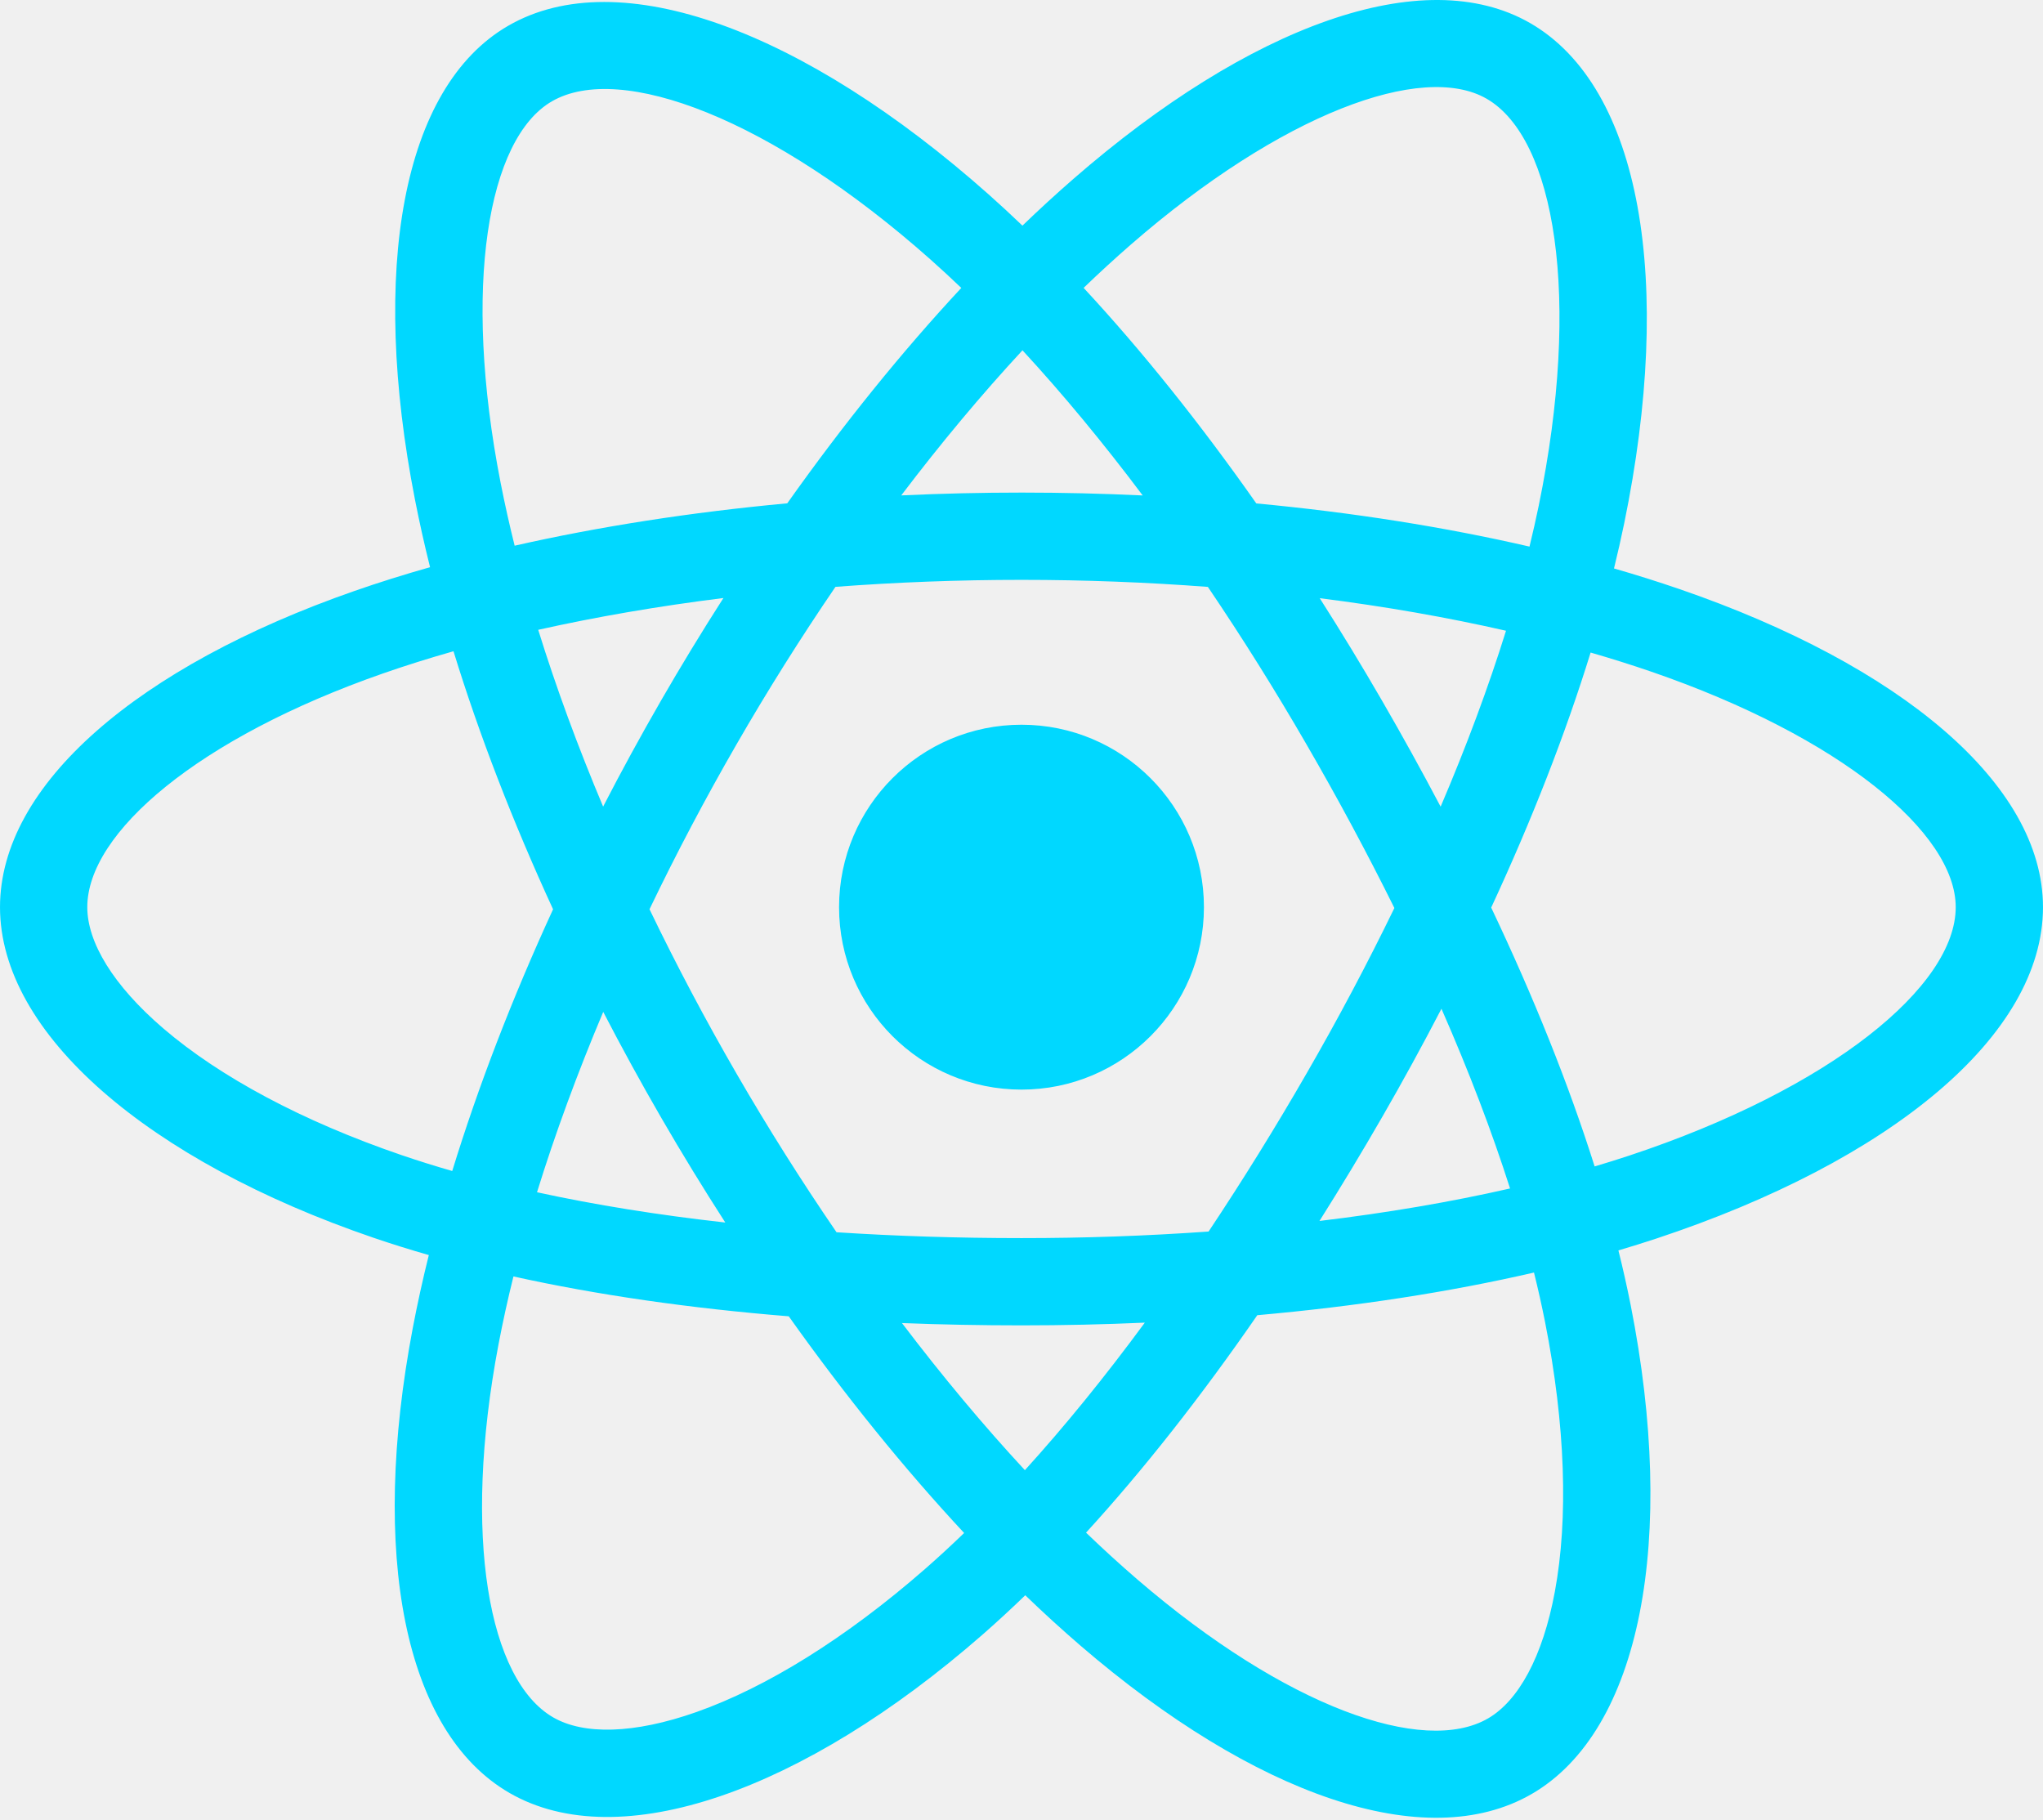
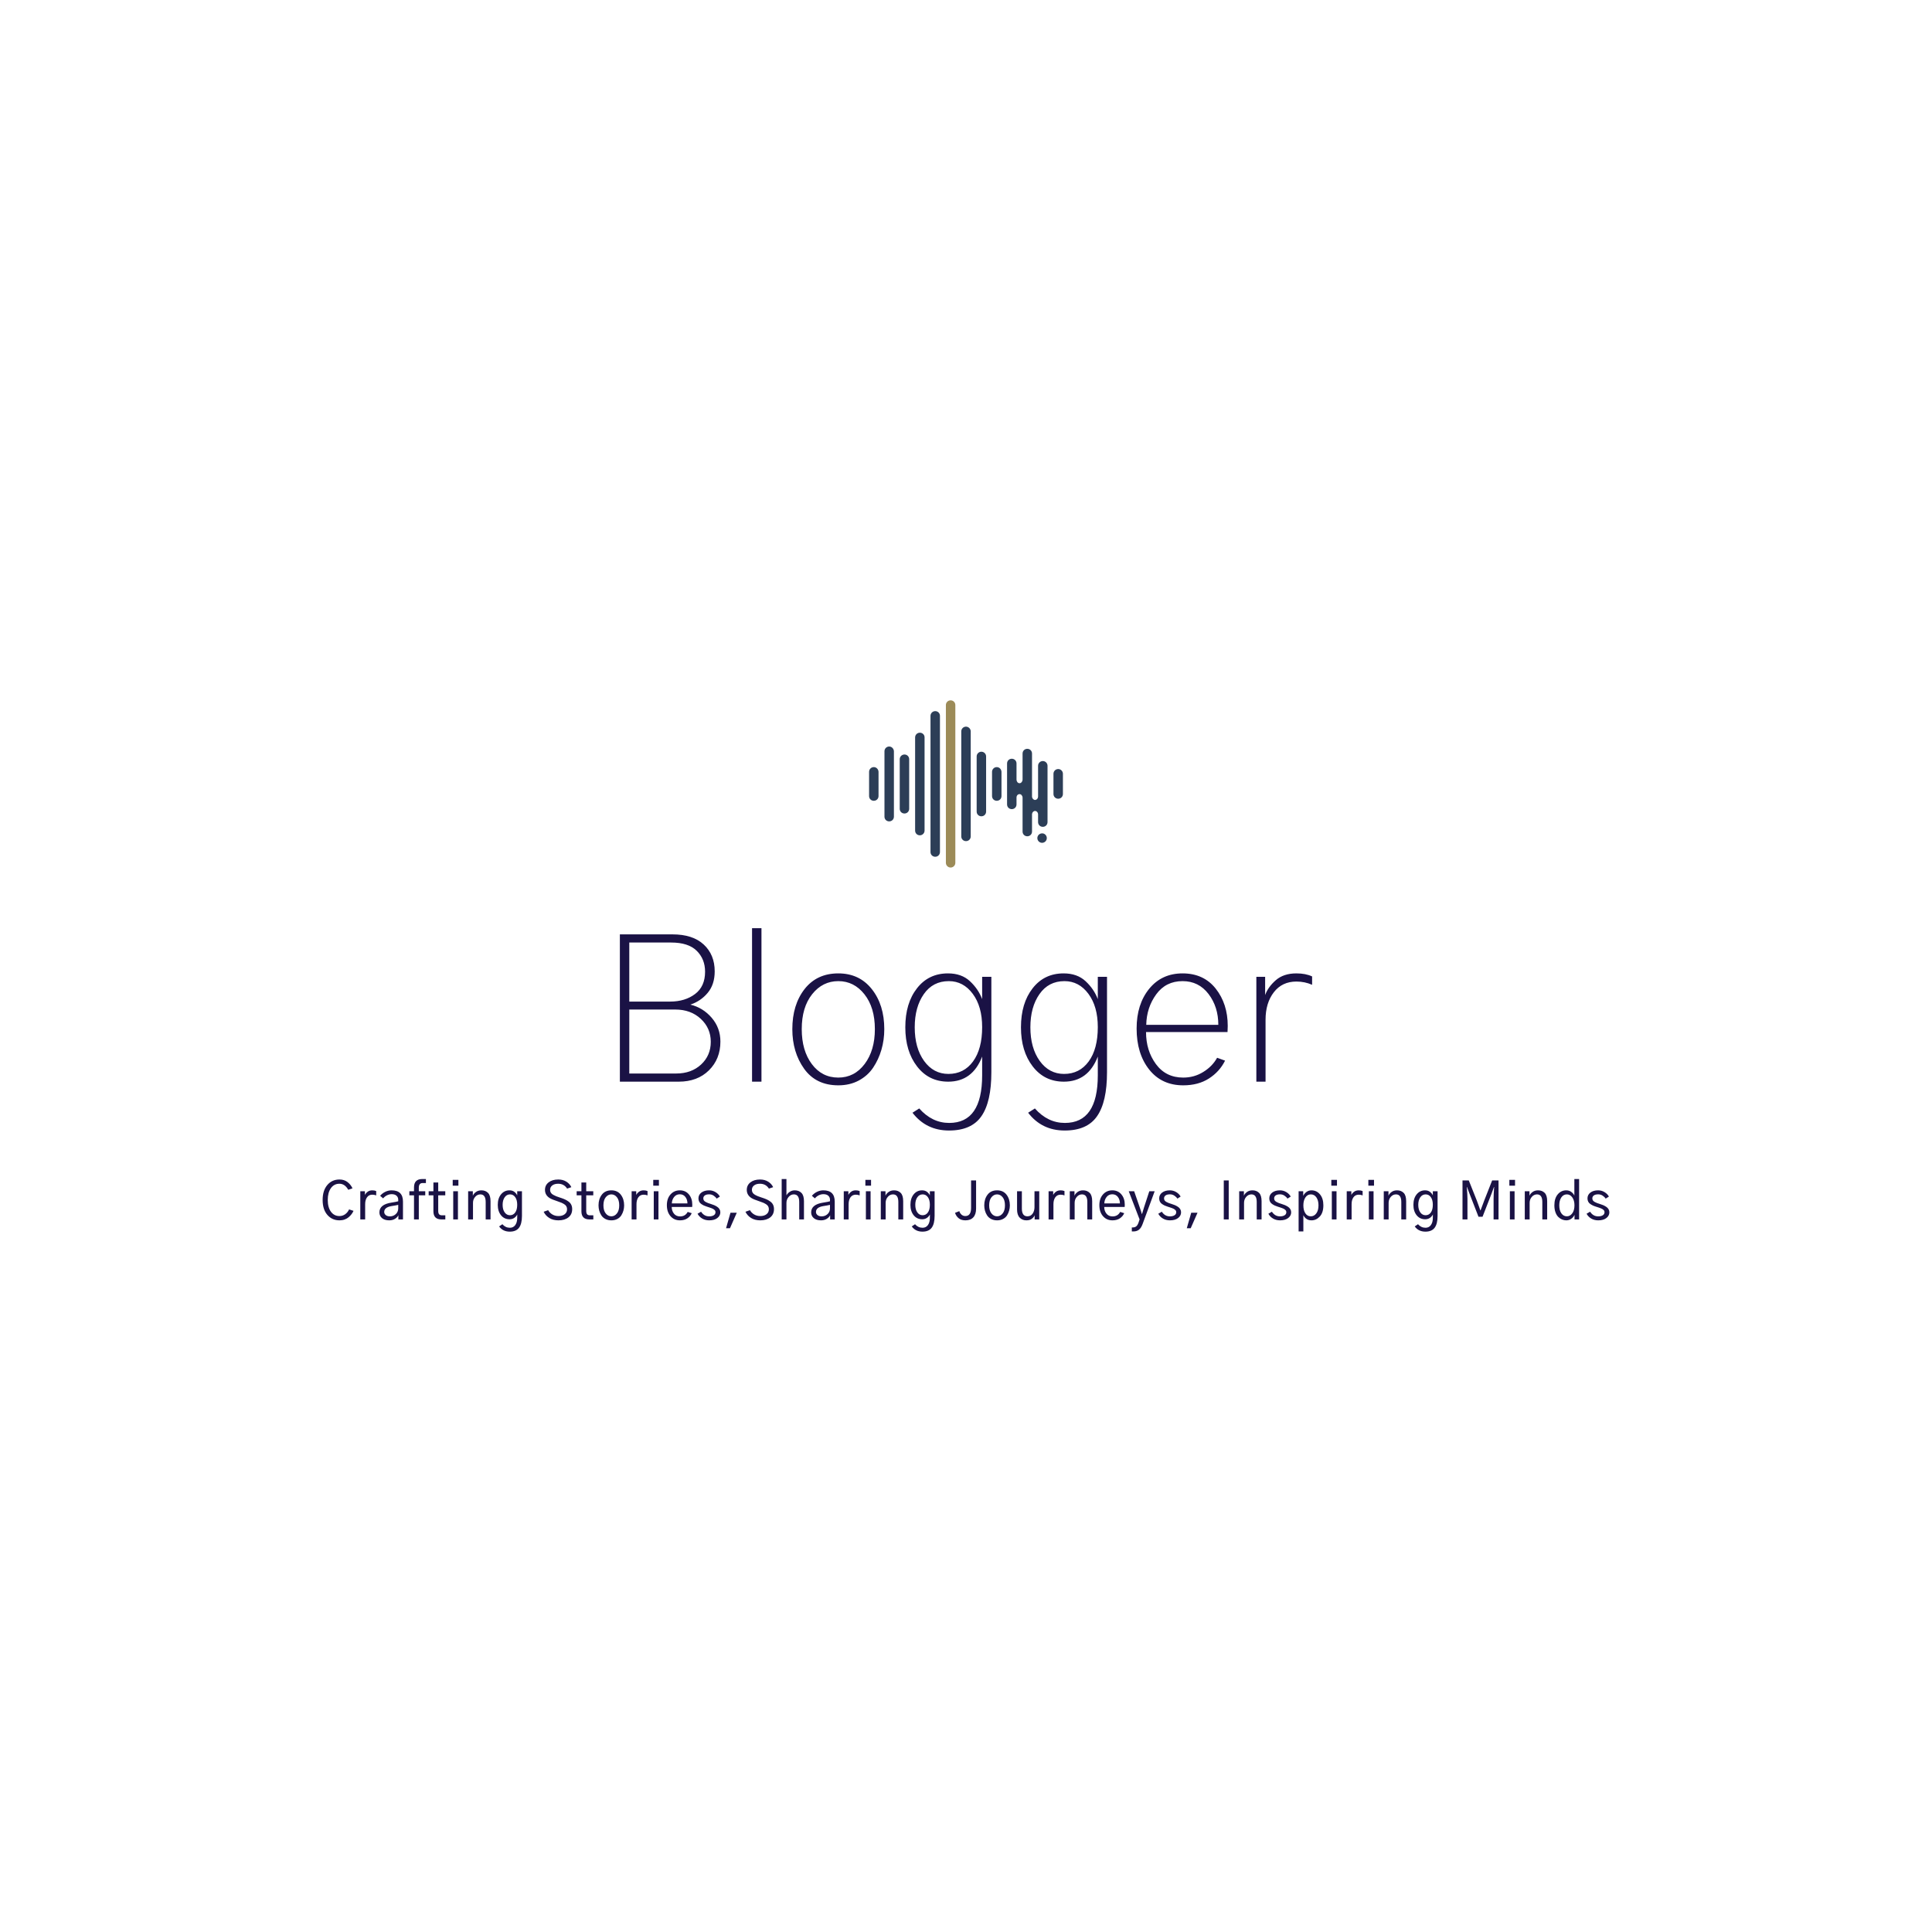
- <svg xmlns="http://www.w3.org/2000/svg" aria-hidden="true" role="img" class="iconify iconify--logos" width="35.93" height="32" preserveAspectRatio="xMidYMid meet" viewBox="0 0 256 228">
-   <path fill="#00D8FF" d="M210.483 73.824a171.49 171.49 0 0 0-8.24-2.597c.465-1.9.893-3.777 1.273-5.621c6.238-30.281 2.16-54.676-11.769-62.708c-13.355-7.7-35.196.329-57.254 19.526a171.23 171.23 0 0 0-6.375 5.848a155.866 155.866 0 0 0-4.241-3.917C100.759 3.829 77.587-4.822 63.673 3.233C50.33 10.957 46.379 33.89 51.995 62.588a170.974 170.974 0 0 0 1.892 8.48c-3.28.932-6.445 1.924-9.474 2.98C17.309 83.498 0 98.307 0 113.668c0 15.865 18.582 31.778 46.812 41.427a145.52 145.52 0 0 0 6.921 2.165a167.467 167.467 0 0 0-2.01 9.138c-5.354 28.2-1.173 50.591 12.134 58.266c13.744 7.926 36.812-.22 59.273-19.855a145.567 145.567 0 0 0 5.342-4.923a168.064 168.064 0 0 0 6.92 6.314c21.758 18.722 43.246 26.282 56.54 18.586c13.731-7.949 18.194-32.003 12.4-61.268a145.016 145.016 0 0 0-1.535-6.842c1.62-.48 3.21-.974 4.76-1.488c29.348-9.723 48.443-25.443 48.443-41.52c0-15.417-17.868-30.326-45.517-39.844Zm-6.365 70.984c-1.4.463-2.836.91-4.3 1.345c-3.24-10.257-7.612-21.163-12.963-32.432c5.106-11 9.31-21.767 12.459-31.957c2.619.758 5.16 1.557 7.61 2.4c23.69 8.156 38.14 20.213 38.14 29.504c0 9.896-15.606 22.743-40.946 31.14Zm-10.514 20.834c2.562 12.94 2.927 24.64 1.23 33.787c-1.524 8.219-4.59 13.698-8.382 15.893c-8.067 4.67-25.32-1.4-43.927-17.412a156.726 156.726 0 0 1-6.437-5.87c7.214-7.889 14.423-17.06 21.459-27.246c12.376-1.098 24.068-2.894 34.671-5.345a134.17 134.17 0 0 1 1.386 6.193ZM87.276 214.515c-7.882 2.783-14.16 2.863-17.955.675c-8.075-4.657-11.432-22.636-6.853-46.752a156.923 156.923 0 0 1 1.869-8.499c10.486 2.32 22.093 3.988 34.498 4.994c7.084 9.967 14.501 19.128 21.976 27.15a134.668 134.668 0 0 1-4.877 4.492c-9.933 8.682-19.886 14.842-28.658 17.94ZM50.35 144.747c-12.483-4.267-22.792-9.812-29.858-15.863c-6.35-5.437-9.555-10.836-9.555-15.216c0-9.322 13.897-21.212 37.076-29.293c2.813-.98 5.757-1.905 8.812-2.773c3.204 10.42 7.406 21.315 12.477 32.332c-5.137 11.18-9.399 22.249-12.634 32.792a134.718 134.718 0 0 1-6.318-1.979Zm12.378-84.26c-4.811-24.587-1.616-43.134 6.425-47.789c8.564-4.958 27.502 2.111 47.463 19.835a144.318 144.318 0 0 1 3.841 3.545c-7.438 7.987-14.787 17.08-21.808 26.988c-12.04 1.116-23.565 2.908-34.161 5.309a160.342 160.342 0 0 1-1.76-7.887Zm110.427 27.268a347.8 347.8 0 0 0-7.785-12.803c8.168 1.033 15.994 2.404 23.343 4.08c-2.206 7.072-4.956 14.465-8.193 22.045a381.151 381.151 0 0 0-7.365-13.322Zm-45.032-43.861c5.044 5.465 10.096 11.566 15.065 18.186a322.04 322.04 0 0 0-30.257-.006c4.974-6.559 10.069-12.652 15.192-18.18ZM82.802 87.83a323.167 323.167 0 0 0-7.227 13.238c-3.184-7.553-5.909-14.98-8.134-22.152c7.304-1.634 15.093-2.97 23.209-3.984a321.524 321.524 0 0 0-7.848 12.897Zm8.081 65.352c-8.385-.936-16.291-2.203-23.593-3.793c2.26-7.3 5.045-14.885 8.298-22.6a321.187 321.187 0 0 0 7.257 13.246c2.594 4.48 5.28 8.868 8.038 13.147Zm37.542 31.03c-5.184-5.592-10.354-11.779-15.403-18.433c4.902.192 9.899.29 14.978.29c5.218 0 10.376-.117 15.453-.343c-4.985 6.774-10.018 12.97-15.028 18.486Zm52.198-57.817c3.422 7.8 6.306 15.345 8.596 22.52c-7.422 1.694-15.436 3.058-23.88 4.071a382.417 382.417 0 0 0 7.859-13.026a347.403 347.403 0 0 0 7.425-13.565Zm-16.898 8.101a358.557 358.557 0 0 1-12.281 19.815a329.4 329.4 0 0 1-23.444.823c-7.967 0-15.716-.248-23.178-.732a310.202 310.202 0 0 1-12.513-19.846h.001a307.41 307.41 0 0 1-10.923-20.627a310.278 310.278 0 0 1 10.89-20.637l-.001.001a307.318 307.318 0 0 1 12.413-19.761c7.613-.576 15.42-.876 23.31-.876H128c7.926 0 15.743.303 23.354.883a329.357 329.357 0 0 1 12.335 19.695a358.489 358.489 0 0 1 11.036 20.54a329.472 329.472 0 0 1-11 20.722Zm22.56-122.124c8.572 4.944 11.906 24.881 6.52 51.026c-.344 1.668-.73 3.367-1.15 5.09c-10.622-2.452-22.155-4.275-34.23-5.408c-7.034-10.017-14.323-19.124-21.64-27.008a160.789 160.789 0 0 1 5.888-5.4c18.9-16.447 36.564-22.941 44.612-18.3ZM128 90.808c12.625 0 22.86 10.235 22.86 22.86s-10.235 22.86-22.86 22.86s-22.86-10.235-22.86-22.86s10.235-22.86 22.86-22.86Z" />
+ <svg xmlns="http://www.w3.org/2000/svg" version="1.1" preserveAspectRatio="none" width="500" height="500" viewBox="0 0 500 500">
+   <rect width="100%" height="100%" fill="#FFFFFF" fill-opacity="1" />
+   <svg viewBox="-22.116 378.787 636.094 262.647" width="333" height="137.497" x="83.5px" y="181.251px" preserveAspectRatio="none">
+     <defs />
+     <style>.aLgOaV3zRcolors-3 {fill:#9C8B58;fill-opacity:1;}.aLgOaV3zRcolors-4 {fill:#2C3E57;fill-opacity:1;}.aLgOaV3zRcolors-5 {fill:#C8B889;fill-opacity:1;}.aLgOaV3zRcolors-6 {fill:#9C8B58;fill-opacity:1;}.aLgOaV3zRcolors-7 {fill:#2C3E57;fill-opacity:1;}.companyName {fill:#1A1245;fill-opacity:1;}.icon1 {fill:#9C8B58;fill-opacity:1;}.icon2 {fill:#2C3E57;fill-opacity:1;}.icon3 {fill:#C8B889;fill-opacity:1;}.icon3-str {stroke:#C8B889;stroke-opacity:1;}.text {fill:#1A1245;fill-opacity:1;}</style>
+     <g opacity="1" transform="rotate(0 -22.1165 615.4335)">
+       <svg width="636.094" height="26" x="-22.116" y="615.433" version="1.1" preserveAspectRatio="none" viewBox="1.914 -30.859 983.253 40.195">
+         <g transform="matrix(1 0 0 1 0 0)" class="text">
+           <path id="id-6izo4zJp50" d="M1.91-14.88L1.91-14.88Q1.91-22.11 5.49-26.31Q9.06-30.51 14.80-30.51L14.80-30.51Q18.40-30.51 20.94-28.54Q23.48-26.56 24.73-23.75L24.73-23.75L21.48-22.66Q18.87-27.27 14.73-27.27L14.73-27.27Q10.63-27.27 8.22-23.89Q5.82-20.51 5.82-14.88L5.82-14.88Q5.82-9.18 8.26-5.88Q10.70-2.58 14.73-2.58L14.73-2.58Q17.30-2.58 19.24-4.04Q21.17-5.51 22.11-7.66L22.11-7.66L25.51-6.56Q24.92-5.23 24.04-4.06Q23.16-2.89 21.88-1.76Q20.59-0.63 18.77 0.04Q16.95 0.70 14.80 0.70L14.80 0.70Q9.14 0.70 5.53-3.44Q1.91-7.58 1.91-14.88Z M34.40 0L30.69 0L30.69-21.52L34.21-21.52L34.21-18.67Q34.83-20.04 36.28-21.13Q37.72-22.23 39.87-22.23L39.87-22.23Q41.51-22.23 42.84-21.68L42.84-21.68L42.84-18.36Q41.43-18.91 39.87-18.91L39.87-18.91Q37.25-18.91 35.83-16.91Q34.40-14.92 34.40-11.64L34.40-11.64L34.40 0Z M48.96-5.70L48.96-5.70Q48.96-4.30 50.13-3.32Q51.31-2.34 53.30-2.34L53.30-2.34Q55.95-2.34 57.81-4.06Q59.67-5.78 59.67-8.48L59.67-8.48L59.67-11.13Q58.10-10.74 54.59-10.20L54.59-10.20Q48.96-9.26 48.96-5.70ZM45.29-5.39L45.29-5.39Q45.29-11.45 54.47-12.85L54.47-12.85Q58.45-13.48 59.67-13.87L59.67-13.87L59.67-15.08Q59.67-16.95 58.36-18.13Q57.05-19.30 54.67-19.30L54.67-19.30Q52.79-19.30 51.05-18.42Q49.31-17.54 48.14-16.09L48.14-16.09L45.84-18.05Q47.44-19.96 49.74-21.09Q52.05-22.23 54.59-22.23L54.59-22.23Q63.30-22.23 63.30-13.63L63.30-13.63L63.30 0L59.78 0L59.78-3.24Q59.12-1.64 57.24-0.47Q55.37 0.70 52.83 0.70L52.83 0.70Q49.28 0.70 47.28-1.00Q45.29-2.70 45.29-5.39Z M71.73-18.44L68.17-18.44L68.17-21.52L71.73-21.52L71.73-24.49Q71.73-27.73 73.35-29.30Q74.97-30.86 77.82-30.86L77.82-30.86L80.83-30.86L80.83-27.81L78.33-27.81Q75.40-27.81 75.40-24.18L75.40-24.18L75.40-21.52L80.32-21.52L80.32-18.44L75.40-18.44L75.40 0L71.73 0L71.73-18.44Z M86.56-18.44L82.93-18.44L82.93-21.52L86.56-21.52L86.56-28.24L90.23-28.24L90.23-21.52L95.62-21.52L95.62-18.44L90.23-18.44L90.23-6.52Q90.23-4.69 90.93-3.91Q91.64-3.13 93.16-3.13L93.16-3.13L95.66-3.13L95.66 0L92.69 0Q86.56 0 86.56-6.21L86.56-6.21L86.56-18.44Z M105.65-25.78L101.31-25.78L101.31-30.23L105.65-30.23L105.65-25.78ZM105.30 0L101.70 0L101.70-21.52L105.30-21.52L105.30 0Z M116.81 0L113.10 0L113.10-21.52L116.69-21.52L116.69-18.16L116.73-18.16Q117.24-19.61 118.98-20.92Q120.72-22.23 123.25-22.23L123.25-22.23Q126.34-22.23 128.27-20.31Q130.21-18.40 130.21-13.91L130.21-13.91L130.21 0L126.50 0L126.50-13.32Q126.50-19.14 122.43-19.14L122.43-19.14Q120.13-19.14 118.47-17.25Q116.81-15.35 116.81-12.70L116.81-12.70L116.81 0Z M139.45-11.17L139.45-11.17Q139.45-7.54 141.02-5.37Q142.58-3.20 145.08-3.20L145.08-3.20Q147.58-3.20 149.08-5.31Q150.59-7.42 150.59-11.21L150.59-11.21Q150.59-14.92 149.06-17.03Q147.54-19.14 145.12-19.14L145.12-19.14Q142.54-19.14 141.00-16.91Q139.45-14.69 139.45-11.17ZM135.74-11.13L135.74-11.13Q135.74-16.13 138.24-19.18Q140.74-22.23 144.65-22.23L144.65-22.23Q146.95-22.23 148.46-21.04Q149.96-19.84 150.59-18.36L150.59-18.36L150.59-21.52L154.22-21.52L154.22-2.70Q154.22 3.40 151.97 6.37Q149.73 9.34 144.92 9.34L144.92 9.34Q139.65 9.34 136.76 5.35L136.76 5.35L139.26 3.67Q141.64 6.37 145.00 6.37L145.00 6.37Q147.58 6.37 149.06 4.38Q150.55 2.38 150.59-0.90L150.59-0.90Q150.59-1.45 150.61-2.42Q150.63-3.40 150.63-3.79L150.63-3.79Q149.85-2.19 148.32-1.15Q146.80-0.12 144.77-0.12L144.77-0.12Q140.70-0.12 138.22-3.18Q135.74-6.25 135.74-11.13Z M170.80-5.86L170.80-5.86L174.24-7.07Q175.41-5 177.46-3.79Q179.51-2.58 182.21-2.58L182.21-2.58Q185.10-2.58 186.89-3.98Q188.69-5.39 188.69-7.77L188.69-7.77Q188.69-9.02 188.16-9.98Q187.64-10.94 186.50-11.64Q185.37-12.34 184.37-12.77Q183.38-13.20 181.70-13.75L181.70-13.75Q177.05-15.27 175.33-16.37L175.33-16.37Q171.82-18.63 171.82-22.58L171.82-22.58Q171.82-26.17 174.61-28.34Q177.40-30.51 181.97-30.51L181.97-30.51Q185.57-30.51 188.18-28.85Q190.80-27.19 191.97-24.65L191.97-24.65L188.73-23.55Q186.35-27.27 181.89-27.27L181.89-27.27Q179.04-27.27 177.38-25.98Q175.72-24.69 175.72-22.58L175.72-22.58Q175.72-21.37 176.31-20.43Q176.89-19.49 178.10-18.81Q179.32-18.13 180.41-17.70Q181.50-17.27 183.30-16.68L183.30-16.68Q183.81-16.52 184.04-16.45L184.04-16.45Q185.92-15.82 187.23-15.21Q188.53-14.61 189.88-13.61Q191.23-12.62 191.91-11.19Q192.60-9.77 192.60-7.89L192.60-7.89Q192.60-3.83 189.73-1.56Q186.85 0.70 182.13 0.70L182.13 0.70Q178.07 0.70 175.16-1.07Q172.25-2.85 170.80-5.86Z M199.66-18.44L196.02-18.44L196.02-21.52L199.66-21.52L199.66-28.24L203.33-28.24L203.33-21.52L208.72-21.52L208.72-18.44L203.33-18.44L203.33-6.52Q203.33-4.69 204.03-3.91Q204.73-3.13 206.26-3.13L206.26-3.13L208.76-3.13L208.76 0L205.79 0Q199.66 0 199.66-6.21L199.66-6.21L199.66-18.44Z M216.48-10.74L216.48-10.74Q216.48-6.80 218.24-4.59Q220.00-2.38 222.54-2.38L222.54-2.38Q225.04-2.38 226.79-4.59Q228.55-6.80 228.55-10.74L228.55-10.74Q228.55-14.77 226.79-16.95Q225.04-19.14 222.54-19.14L222.54-19.14Q220.04-19.14 218.26-16.97Q216.48-14.80 216.48-10.74ZM212.73-10.74L212.73-10.74Q212.73-15.63 215.27-18.93Q217.81-22.23 222.54-22.23L222.54-22.23Q227.18-22.23 229.74-18.93Q232.30-15.63 232.30-10.74L232.30-10.74Q232.30-8.71 231.77-6.80Q231.25-4.88 230.17-3.14Q229.10-1.41 227.11-0.35Q225.11 0.70 222.54 0.70L222.54 0.70Q219.96 0.70 217.99-0.33Q216.01-1.37 214.90-3.09Q213.79-4.80 213.26-6.74Q212.73-8.67 212.73-10.74Z M241.74 0L238.03 0L238.03-21.52L241.55-21.52L241.55-18.67Q242.17-20.04 243.62-21.13Q245.06-22.23 247.21-22.23L247.21-22.23Q248.85-22.23 250.18-21.68L250.18-21.68L250.18-18.36Q248.77-18.91 247.21-18.91L247.21-18.91Q244.60-18.91 243.17-16.91Q241.74-14.92 241.74-11.64L241.74-11.64L241.74 0Z M258.88-25.78L254.55-25.78L254.55-30.23L258.88-30.23L258.88-25.78ZM258.53 0L254.94 0L254.94-21.52L258.53-21.52L258.53 0Z M264.96-10.90L264.96-10.90Q264.96-15.98 267.74-19.10Q270.51-22.23 274.85-22.23L274.85-22.23Q279.18-22.23 281.78-19.14Q284.38-16.05 284.38-11.25L284.38-11.25Q284.38-10.63 284.30-9.53L284.30-9.53L268.67-9.53Q268.67-6.56 270.37-4.43Q272.07-2.30 275.04-2.30L275.04-2.30Q279.03-2.30 280.86-5.74L280.86-5.74L283.95-4.77Q282.93-2.38 280.65-0.84Q278.36 0.70 275.00 0.70L275.00 0.70Q270.51 0.70 267.74-2.48Q264.96-5.66 264.96-10.90ZM268.75-12.23L268.75-12.23L280.67-12.23Q280.67-15.16 279.10-17.19Q277.54-19.22 274.85-19.22L274.85-19.22Q272.11-19.22 270.47-17.13Q268.83-15.04 268.75-12.23Z M288.39-4.34L288.39-4.34L291.09-5.90Q293.39-2.34 297.26-2.34L297.26-2.34Q299.45-2.34 300.77-3.16Q302.10-3.98 302.10-5.47L302.10-5.47Q302.10-6.02 301.93-6.48Q301.75-6.95 301.22-7.36Q300.70-7.77 300.32-8.03Q299.95-8.28 298.96-8.63Q297.96-8.98 297.47-9.14Q296.98-9.30 295.66-9.73L295.66-9.73Q294.25-10.16 293.29-10.61Q292.34-11.05 291.26-11.78Q290.19-12.50 289.64-13.59Q289.09-14.69 289.09-16.09L289.09-16.09Q289.09-18.83 291.34-20.53Q293.59-22.23 297.26-22.23L297.26-22.23Q299.91-22.23 302.18-20.84Q304.45-19.45 305.46-17.46L305.46-17.46L303.00-15.90Q302.10-17.27 300.62-18.22Q299.13-19.18 297.30-19.18L297.30-19.18Q295.11-19.18 293.96-18.34Q292.80-17.50 292.80-16.05L292.80-16.05Q292.80-15.20 293.25-14.51Q293.70-13.83 294.72-13.30Q295.73-12.77 296.46-12.50Q297.18-12.23 298.59-11.80L298.59-11.80Q300.03-11.37 301.11-10.90Q302.18-10.43 303.35-9.69Q304.52-8.95 305.17-7.85Q305.81-6.76 305.81-5.43L305.81-5.43Q305.81-2.85 303.55-1.07Q301.28 0.70 297.30 0.70L297.30 0.70Q294.33 0.70 292.02-0.63Q289.72-1.95 288.39-4.34Z M313.18 6.72L310.18 6.72L313.57-5.12L318.38-5.12L313.18 6.72Z M325.01-5.86L325.01-5.86L328.45-7.07Q329.62-5 331.67-3.79Q333.72-2.58 336.42-2.58L336.42-2.58Q339.31-2.58 341.10-3.98Q342.90-5.39 342.90-7.77L342.90-7.77Q342.90-9.02 342.37-9.98Q341.85-10.94 340.71-11.64Q339.58-12.34 338.58-12.77Q337.59-13.20 335.91-13.75L335.91-13.75Q331.26-15.27 329.54-16.37L329.54-16.37Q326.02-18.63 326.02-22.58L326.02-22.58Q326.02-26.17 328.82-28.34Q331.61-30.51 336.18-30.51L336.18-30.51Q339.77-30.51 342.39-28.85Q345.01-27.19 346.18-24.65L346.18-24.65L342.94-23.55Q340.56-27.27 336.10-27.27L336.10-27.27Q333.25-27.27 331.59-25.98Q329.93-24.69 329.93-22.58L329.93-22.58Q329.93-21.37 330.52-20.43Q331.10-19.49 332.31-18.81Q333.52-18.13 334.62-17.70Q335.71-17.27 337.51-16.68L337.51-16.68Q338.02-16.52 338.25-16.45L338.25-16.45Q340.13-15.82 341.44-15.21Q342.74-14.61 344.09-13.61Q345.44-12.62 346.12-11.19Q346.81-9.77 346.81-7.89L346.81-7.89Q346.81-3.83 343.94-1.56Q341.06 0.70 336.34 0.70L336.34 0.70Q332.27 0.70 329.36-1.07Q326.45-2.85 325.01-5.86Z M356.33 0L352.69 0L352.69-30.86L356.33-30.86L356.33-18.48L356.40-18.48Q357.22-20.04 358.92-21.13Q360.62-22.23 362.65-22.23L362.65-22.23Q365.86-22.23 367.79-20.27Q369.72-18.32 369.72-13.91L369.72-13.91L369.72 0L366.09 0L366.09-13.36Q366.09-19.14 361.99-19.14L361.99-19.14Q359.69-19.14 358.01-17.21Q356.33-15.27 356.33-12.62L356.33-12.62L356.33 0Z M378.89-5.70L378.89-5.70Q378.89-4.30 380.07-3.32Q381.24-2.34 383.23-2.34L383.23-2.34Q385.89-2.34 387.74-4.06Q389.60-5.78 389.60-8.48L389.60-8.48L389.60-11.13Q388.03-10.74 384.52-10.20L384.52-10.20Q378.89-9.26 378.89-5.70ZM375.22-5.39L375.22-5.39Q375.22-11.45 384.40-12.85L384.40-12.85Q388.39-13.48 389.60-13.87L389.60-13.87L389.60-15.08Q389.60-16.95 388.29-18.13Q386.98-19.30 384.60-19.30L384.60-19.30Q382.72-19.30 380.98-18.42Q379.25-17.54 378.07-16.09L378.07-16.09L375.77-18.05Q377.37-19.96 379.67-21.09Q381.98-22.23 384.52-22.23L384.52-22.23Q393.23-22.23 393.23-13.63L393.23-13.63L393.23 0L389.71 0L389.71-3.24Q389.05-1.64 387.17-0.47Q385.30 0.70 382.76 0.70L382.76 0.70Q379.21 0.70 377.21-1.00Q375.22-2.70 375.22-5.39Z M403.84 0L400.13 0L400.13-21.52L403.65-21.52L403.65-18.67Q404.27-20.04 405.72-21.13Q407.16-22.23 409.31-22.23L409.31-22.23Q410.95-22.23 412.28-21.68L412.28-21.68L412.28-18.36Q410.87-18.91 409.31-18.91L409.31-18.91Q406.70-18.91 405.27-16.91Q403.84-14.92 403.84-11.64L403.84-11.64L403.84 0Z M420.98-25.78L416.65-25.78L416.65-30.23L420.98-30.23L420.98-25.78ZM420.63 0L417.04 0L417.04-21.52L420.63-21.52L420.63 0Z M432.14 0L428.43 0L428.43-21.52L432.02-21.52L432.02-18.16L432.06-18.16Q432.57-19.61 434.31-20.92Q436.05-22.23 438.59-22.23L438.59-22.23Q441.67-22.23 443.61-20.31Q445.54-18.40 445.54-13.91L445.54-13.91L445.54 0L441.83 0L441.83-13.32Q441.83-19.14 437.77-19.14L437.77-19.14Q435.46-19.14 433.80-17.25Q432.14-15.35 432.14-12.70L432.14-12.70L432.14 0Z M454.79-11.17L454.79-11.17Q454.79-7.54 456.35-5.37Q457.91-3.20 460.41-3.20L460.41-3.20Q462.91-3.20 464.42-5.31Q465.92-7.42 465.92-11.21L465.92-11.21Q465.92-14.92 464.40-17.03Q462.87-19.14 460.45-19.14L460.45-19.14Q457.87-19.14 456.33-16.91Q454.79-14.69 454.79-11.17ZM451.08-11.13L451.08-11.13Q451.08-16.13 453.58-19.18Q456.08-22.23 459.98-22.23L459.98-22.23Q462.29-22.23 463.79-21.04Q465.30-19.84 465.92-18.36L465.92-18.36L465.92-21.52L469.55-21.52L469.55-2.70Q469.55 3.40 467.31 6.37Q465.06 9.34 460.26 9.34L460.26 9.34Q454.98 9.34 452.09 5.35L452.09 5.35L454.59 3.67Q456.97 6.37 460.33 6.37L460.33 6.37Q462.91 6.37 464.40 4.38Q465.88 2.38 465.92-0.90L465.92-0.90Q465.92-1.45 465.94-2.42Q465.96-3.40 465.96-3.79L465.96-3.79Q465.18-2.19 463.65-1.15Q462.13-0.12 460.10-0.12L460.10-0.12Q456.04-0.12 453.56-3.18Q451.08-6.25 451.08-11.13Z M485.16-5.04L485.16-5.04L488.44-6.33Q488.95-4.65 490.16-3.61Q491.37-2.58 493.01-2.58L493.01-2.58Q497.42-2.58 497.42-8.83L497.42-8.83L497.42-29.80L501.25-29.80L501.25-8.28Q501.25-3.91 499.14-1.60Q497.03 0.70 493.09 0.70L493.09 0.70Q489.88 0.70 487.91-0.92Q485.94-2.54 485.16-5.04Z M511.24-10.74L511.24-10.74Q511.24-6.80 513.00-4.59Q514.75-2.38 517.29-2.38L517.29-2.38Q519.79-2.38 521.55-4.59Q523.31-6.80 523.31-10.74L523.31-10.74Q523.31-14.77 521.55-16.95Q519.79-19.14 517.29-19.14L517.29-19.14Q514.79-19.14 513.02-16.97Q511.24-14.80 511.24-10.74ZM507.49-10.74L507.49-10.74Q507.49-15.63 510.03-18.93Q512.57-22.23 517.29-22.23L517.29-22.23Q521.94-22.23 524.50-18.93Q527.06-15.63 527.06-10.74L527.06-10.74Q527.06-8.71 526.53-6.80Q526.00-4.88 524.93-3.14Q523.86-1.41 521.86-0.35Q519.87 0.70 517.29 0.70L517.29 0.70Q514.72 0.70 512.74-0.33Q510.77-1.37 509.66-3.09Q508.54-4.80 508.02-6.74Q507.49-8.67 507.49-10.74Z M532.56-7.66L532.56-7.66L532.56-21.52L536.23-21.52L536.23-8.28Q536.23-2.38 540.49-2.38L540.49-2.38Q543.06-2.38 544.47-4.45Q545.88-6.52 545.88-9.34L545.88-9.34L545.88-21.52L549.51-21.52L549.51 0L545.99 0L545.99-3.13L545.95-3.13Q545.52-1.84 543.96-0.57Q542.40 0.70 539.67 0.70L539.67 0.70Q536.62 0.70 534.59-1.35Q532.56-3.40 532.56-7.66Z M560.36 0L556.65 0L556.65-21.52L560.16-21.52L560.16-18.67Q560.79-20.04 562.23-21.13Q563.68-22.23 565.83-22.23L565.83-22.23Q567.47-22.23 568.80-21.68L568.80-21.68L568.80-18.36Q567.39-18.91 565.83-18.91L565.83-18.91Q563.21-18.91 561.78-16.91Q560.36-14.92 560.36-11.64L560.36-11.64L560.36 0Z M576.56 0L572.85 0L572.85-21.52L576.44-21.52L576.44-18.16L576.48-18.16Q576.99-19.61 578.73-20.92Q580.46-22.23 583.00-22.23L583.00-22.23Q586.09-22.23 588.02-20.31Q589.96-18.40 589.96-13.91L589.96-13.91L589.96 0L586.25 0L586.25-13.32Q586.25-19.14 582.18-19.14L582.18-19.14Q579.88-19.14 578.22-17.25Q576.56-15.35 576.56-12.70L576.56-12.70L576.56 0Z M595.45-10.90L595.45-10.90Q595.45-15.98 598.23-19.10Q601-22.23 605.34-22.23L605.34-22.23Q609.67-22.23 612.27-19.14Q614.87-16.05 614.87-11.25L614.87-11.25Q614.87-10.63 614.79-9.53L614.79-9.53L599.16-9.53Q599.16-6.56 600.86-4.43Q602.56-2.30 605.53-2.30L605.53-2.30Q609.52-2.30 611.35-5.74L611.35-5.74L614.44-4.77Q613.42-2.38 611.14-0.84Q608.85 0.70 605.49 0.70L605.49 0.70Q601 0.70 598.23-2.48Q595.45-5.66 595.45-10.90ZM599.24-12.23L599.24-12.23L611.16-12.23Q611.16-15.16 609.59-17.19Q608.03-19.22 605.34-19.22L605.34-19.22Q602.60-19.22 600.96-17.13Q599.32-15.04 599.24-12.23Z M626.18 0L617.90-21.52L622.04-21.52L626.22-9.45Q627.36-6.17 627.90-4.18L627.90-4.18L628.06-4.18Q629.19-7.93 629.66-9.45L629.66-9.45L633.61-21.52L637.71-21.52L628.57 3.32Q627.40 6.56 625.70 7.87Q624.00 9.18 621.54 9.18L621.54 9.18L620.25 9.18L620.25 6.13L620.95 6.13Q622.55 6.13 623.61 5.31Q624.66 4.49 625.40 2.38L625.40 2.38L626.18 0Z M640.47-4.34L640.47-4.34L643.17-5.90Q645.47-2.34 649.34-2.34L649.34-2.34Q651.53-2.34 652.85-3.16Q654.18-3.98 654.18-5.47L654.18-5.47Q654.18-6.02 654.01-6.48Q653.83-6.95 653.30-7.36Q652.78-7.77 652.40-8.03Q652.03-8.28 651.04-8.63Q650.04-8.98 649.55-9.14Q649.06-9.30 647.74-9.73L647.74-9.73Q646.33-10.16 645.37-10.61Q644.42-11.05 643.34-11.78Q642.27-12.50 641.72-13.59Q641.17-14.69 641.17-16.09L641.17-16.09Q641.17-18.83 643.42-20.53Q645.67-22.23 649.34-22.23L649.34-22.23Q651.99-22.23 654.26-20.84Q656.53-19.45 657.54-17.46L657.54-17.46L655.08-15.90Q654.18-17.27 652.70-18.22Q651.21-19.18 649.38-19.18L649.38-19.18Q647.19-19.18 646.04-18.34Q644.88-17.50 644.88-16.05L644.88-16.05Q644.88-15.20 645.33-14.51Q645.78-13.83 646.80-13.30Q647.81-12.77 648.54-12.50Q649.26-12.23 650.67-11.80L650.67-11.80Q652.11-11.37 653.19-10.90Q654.26-10.43 655.43-9.69Q656.60-8.95 657.25-7.85Q657.89-6.76 657.89-5.43L657.89-5.43Q657.89-2.85 655.63-1.07Q653.36 0.70 649.38 0.70L649.38 0.70Q646.41 0.70 644.10-0.63Q641.80-1.95 640.47-4.34Z M665.26 6.72L662.26 6.72L665.65-5.12L670.46-5.12L665.26 6.72Z M694.30 0L690.52 0L690.52-29.80L694.30-29.80L694.30 0Z M706.01 0L702.30 0L702.30-21.52L705.90-21.52L705.90-18.16L705.93-18.16Q706.44-19.61 708.18-20.92Q709.92-22.23 712.46-22.23L712.46-22.23Q715.54-22.23 717.48-20.31Q719.41-18.40 719.41-13.91L719.41-13.91L719.41 0L715.70 0L715.70-13.32Q715.70-19.14 711.64-19.14L711.64-19.14Q709.33-19.14 707.67-17.25Q706.01-15.35 706.01-12.70L706.01-12.70L706.01 0Z M724.60-4.34L724.60-4.34L727.29-5.90Q729.60-2.34 733.46-2.34L733.46-2.34Q735.65-2.34 736.98-3.16Q738.31-3.98 738.31-5.47L738.31-5.47Q738.31-6.02 738.13-6.48Q737.95-6.95 737.43-7.36Q736.90-7.77 736.53-8.03Q736.16-8.28 735.16-8.63Q734.17-8.98 733.68-9.14Q733.19-9.30 731.86-9.73L731.86-9.73Q730.45-10.16 729.50-10.61Q728.54-11.05 727.47-11.78Q726.39-12.50 725.85-13.59Q725.30-14.69 725.30-16.09L725.30-16.09Q725.30-18.83 727.54-20.53Q729.79-22.23 733.46-22.23L733.46-22.23Q736.12-22.23 738.38-20.84Q740.65-19.45 741.67-17.46L741.67-17.46L739.20-15.90Q738.31-17.27 736.82-18.22Q735.34-19.18 733.50-19.18L733.50-19.18Q731.31-19.18 730.16-18.34Q729.01-17.50 729.01-16.05L729.01-16.05Q729.01-15.20 729.46-14.51Q729.91-13.83 730.92-13.30Q731.94-12.77 732.66-12.50Q733.38-12.23 734.79-11.80L734.79-11.80Q736.24-11.37 737.31-10.90Q738.38-10.43 739.56-9.69Q740.73-8.95 741.37-7.85Q742.02-6.76 742.02-5.43L742.02-5.43Q742.02-2.85 739.75-1.07Q737.49 0.70 733.50 0.70L733.50 0.70Q730.53 0.70 728.23-0.63Q725.92-1.95 724.60-4.34Z M751.34-10.78L751.34-10.78Q751.34-6.99 752.85-4.69Q754.35-2.38 757.05-2.38L757.05-2.38Q759.58-2.38 761.24-4.63Q762.90-6.88 762.90-10.78L762.90-10.78Q762.90-14.49 761.32-16.82Q759.74-19.14 757.05-19.14L757.05-19.14Q754.47-19.14 752.90-16.80Q751.34-14.45 751.34-10.78ZM751.34 9.18L747.71 9.18L747.71-21.52L751.23-21.52L751.23-18.01Q752.12-19.88 753.78-21.05Q755.44-22.23 757.55-22.23L757.55-22.23Q761.50-22.23 764.06-19.12Q766.62-16.02 766.62-10.78L766.62-10.78Q766.62-5.16 763.90-2.23Q761.19 0.70 757.55 0.70L757.55 0.70Q755.25 0.70 753.65-0.45Q752.05-1.60 751.34-3.28L751.34-3.28L751.34 9.18Z M777.03-25.78L772.70-25.78L772.70-30.23L777.03-30.23L777.03-25.78ZM776.68 0L773.09 0L773.09-21.52L776.68-21.52L776.68 0Z M788.20 0L784.48 0L784.48-21.52L788.00-21.52L788.00-18.67Q788.63-20.04 790.07-21.13Q791.52-22.23 793.66-22.23L793.66-22.23Q795.30-22.23 796.63-21.68L796.63-21.68L796.63-18.36Q795.23-18.91 793.66-18.91L793.66-18.91Q791.05-18.91 789.62-16.91Q788.20-14.92 788.20-11.64L788.20-11.64L788.20 0Z M805.33-25.78L801.00-25.78L801.00-30.23L805.33-30.23L805.33-25.78ZM804.98 0L801.39 0L801.39-21.52L804.98-21.52L804.98 0Z M816.49 0L812.78 0L812.78-21.52L816.38-21.52L816.38-18.16L816.42-18.16Q816.92-19.61 818.66-20.92Q820.40-22.23 822.94-22.23L822.94-22.23Q826.03-22.23 827.96-20.31Q829.89-18.40 829.89-13.91L829.89-13.91L829.89 0L826.18 0L826.18-13.32Q826.18-19.14 822.12-19.14L822.12-19.14Q819.81-19.14 818.15-17.25Q816.49-15.35 816.49-12.70L816.49-12.70L816.49 0Z M839.14-11.17L839.14-11.17Q839.14-7.54 840.70-5.37Q842.26-3.20 844.76-3.20L844.76-3.20Q847.26-3.20 848.77-5.31Q850.27-7.42 850.27-11.21L850.27-11.21Q850.27-14.92 848.75-17.03Q847.23-19.14 844.80-19.14L844.80-19.14Q842.23-19.14 840.68-16.91Q839.14-14.69 839.14-11.17ZM835.43-11.13L835.43-11.13Q835.43-16.13 837.93-19.18Q840.43-22.23 844.33-22.23L844.33-22.23Q846.64-22.23 848.14-21.04Q849.65-19.84 850.27-18.36L850.27-18.36L850.27-21.52L853.90-21.52L853.90-2.70Q853.90 3.40 851.66 6.37Q849.41 9.34 844.61 9.34L844.61 9.34Q839.33 9.34 836.44 5.35L836.44 5.35L838.94 3.67Q841.33 6.37 844.69 6.37L844.69 6.37Q847.26 6.37 848.75 4.38Q850.23 2.38 850.27-0.90L850.27-0.90Q850.27-1.45 850.29-2.42Q850.31-3.40 850.31-3.79L850.31-3.79Q849.53-2.19 848.01-1.15Q846.48-0.12 844.45-0.12L844.45-0.12Q840.39-0.12 837.91-3.18Q835.43-6.25 835.43-11.13Z M876.73 0L872.95 0L872.95-29.80L877.75-29.80L883.84-14.53Q884.47-12.89 885.45-10.10Q886.42-7.30 886.58-6.91L886.58-6.91L886.73-6.91Q886.93-7.50 889.59-14.53L889.59-14.53L895.60-29.80L900.48-29.80L900.48 0L896.70 0L896.70-15.70Q896.70-19.45 897.13-24.77L897.13-24.77L896.97-24.77L895.25-20L888.26-2.03L885.17-2.03L878.18-20L876.38-24.80L876.23-24.80Q876.73-18.71 876.73-15.70L876.73-15.70L876.73 0Z M913.09-25.78L908.75-25.78L908.75-30.23L913.09-30.23L913.09-25.78ZM912.74 0L909.15 0L909.15-21.52L912.74-21.52L912.74 0Z M924.25 0L920.54 0L920.54-21.52L924.13-21.52L924.13-18.16L924.17-18.16Q924.68-19.61 926.42-20.92Q928.16-22.23 930.70-22.23L930.70-22.23Q933.78-22.23 935.72-20.31Q937.65-18.40 937.65-13.91L937.65-13.91L937.65 0L933.94 0L933.94-13.32Q933.94-19.14 929.88-19.14L929.88-19.14Q927.57-19.14 925.91-17.25Q924.25-15.35 924.25-12.70L924.25-12.70L924.25 0Z M943.15-10.78L943.15-10.78Q943.15-16.09 945.73-19.16Q948.30-22.23 952.25-22.23L952.25-22.23Q954.44-22.23 956.08-21.02Q957.72-19.80 958.42-18.24L958.42-18.24L958.42-30.86L962.05-30.86L962.05 0L958.54 0L958.54-3.52Q957.76-1.72 956.08-0.51Q954.40 0.70 952.25 0.70L952.25 0.70Q950.61 0.70 949.05 0.06Q947.48-0.59 946.14-1.89Q944.79-3.20 943.97-5.51Q943.15-7.81 943.15-10.78ZM946.90-10.78L946.90-10.78Q946.90-6.91 948.50-4.65Q950.10-2.38 952.72-2.38L952.72-2.38Q955.14-2.38 956.82-4.65Q958.50-6.91 958.50-10.78L958.50-10.78Q958.50-14.57 956.84-16.86Q955.18-19.14 952.72-19.14L952.72-19.14Q950.06-19.14 948.48-16.84Q946.90-14.53 946.90-10.78Z M967.75-4.34L967.75-4.34L970.44-5.90Q972.75-2.34 976.61-2.34L976.61-2.34Q978.80-2.34 980.13-3.16Q981.46-3.98 981.46-5.47L981.46-5.47Q981.46-6.02 981.28-6.48Q981.10-6.95 980.58-7.36Q980.05-7.77 979.68-8.03Q979.31-8.28 978.31-8.63Q977.32-8.98 976.83-9.14Q976.34-9.30 975.01-9.73L975.01-9.73Q973.60-10.16 972.65-10.61Q971.69-11.05 970.62-11.78Q969.54-12.50 969.00-13.59Q968.45-14.69 968.45-16.09L968.45-16.09Q968.45-18.83 970.69-20.53Q972.94-22.23 976.61-22.23L976.61-22.23Q979.27-22.23 981.53-20.84Q983.80-19.45 984.82-17.46L984.82-17.46L982.35-15.90Q981.46-17.27 979.97-18.22Q978.49-19.18 976.65-19.18L976.65-19.18Q974.46-19.18 973.31-18.34Q972.16-17.50 972.16-16.05L972.16-16.05Q972.16-15.20 972.61-14.51Q973.06-13.83 974.07-13.30Q975.09-12.77 975.81-12.50Q976.53-12.23 977.94-11.80L977.94-11.80Q979.39-11.37 980.46-10.90Q981.53-10.43 982.71-9.69Q983.88-8.95 984.52-7.85Q985.17-6.76 985.17-5.43L985.17-5.43Q985.17-2.85 982.90-1.07Q980.64 0.70 976.65 0.70L976.65 0.70Q973.68 0.70 971.38-0.63Q969.07-1.95 967.75-4.34Z" />
+         </g>
+       </svg>
+     </g>
+     <g opacity="1" transform="rotate(0 124.8193 491.4335)">
+       <svg width="342.223" height="100" x="124.819" y="491.433" version="1.1" preserveAspectRatio="none" viewBox="4.57 -29.336 132.344 38.672">
+         <g transform="matrix(1 0 0 1 0 0)" class="companyName">
+           <path id="id-D6z1nYkh7" d="M15.82 0L4.57 0L4.57-28.16L14.61-28.16Q18.52-28.16 20.61-26.21Q22.70-24.26 22.70-21.09L22.70-21.09Q22.70-18.59 21.37-16.99Q20.04-15.39 18.05-14.73L18.05-14.73Q20.47-14.14 22.13-12.21Q23.79-10.27 23.79-7.66L23.79-7.66Q23.79-4.34 21.60-2.17Q19.41 0 15.82 0L15.82 0ZM6.37-13.79L6.37-1.56L15.35-1.56Q18.24-1.56 20.10-3.28Q21.95-5 21.95-7.62L21.95-7.62Q21.95-10.23 20.04-12.01Q18.13-13.79 15.16-13.79L15.16-13.79L6.37-13.79ZM6.37-26.60L6.37-15.31L14.18-15.31Q17.03-15.31 18.95-16.76Q20.86-18.20 20.86-21.02L20.86-21.02Q20.86-23.44 19.26-25.02Q17.66-26.60 14.38-26.60L14.38-26.60L6.37-26.60Z M31.64 0L29.84 0L29.84-29.34L31.64-29.34L31.64 0Z M39.34-10.04L39.34-10.04Q39.34-5.94 41.27-3.36Q43.20-0.78 46.33-0.78L46.33-0.78Q49.41-0.78 51.37-3.38Q53.32-5.98 53.32-10.04L53.32-10.04Q53.32-14.18 51.33-16.70Q49.34-19.22 46.33-19.22L46.33-19.22Q43.32-19.22 41.33-16.72Q39.34-14.22 39.34-10.04ZM37.54-10.04L37.54-10.04Q37.54-14.69 39.88-17.70Q42.23-20.70 46.33-20.70L46.33-20.70Q50.35-20.70 52.73-17.70Q55.12-14.69 55.12-10.04L55.12-10.04Q55.12-7.97 54.57-6.09Q54.02-4.22 52.99-2.68Q51.95-1.13 50.23-0.21Q48.52 0.70 46.33 0.70L46.33 0.70Q42.07 0.70 39.80-2.46Q37.54-5.63 37.54-10.04Z M60.94-10.39L60.94-10.39Q60.94-6.45 62.73-3.96Q64.53-1.48 67.38-1.48L67.38-1.48Q70.35-1.48 72.09-3.87Q73.83-6.25 73.83-10.43L73.83-10.43Q73.83-14.38 72.03-16.80Q70.23-19.22 67.46-19.22L67.46-19.22Q64.41-19.22 62.68-16.74Q60.94-14.26 60.94-10.39ZM59.14-10.39L59.14-10.39Q59.14-15 61.37-17.85Q63.59-20.70 67.30-20.70L67.30-20.70Q69.88-20.70 71.48-19.22Q73.09-17.73 73.83-15.78L73.83-15.78L73.83-20.04L75.59-20.04L75.59-1.80Q75.59 3.87 73.69 6.60Q71.80 9.34 67.50 9.34L67.50 9.34Q63.13 9.34 60.51 5.94L60.51 5.94L61.80 5.12Q64.26 7.89 67.54 7.89L67.54 7.89Q73.83 7.89 73.83-1.21L73.83-1.21L73.83-4.80Q71.99 0 67.34 0L67.34 0Q63.63 0 61.39-2.91Q59.14-5.82 59.14-10.39Z M83.05-10.39L83.05-10.39Q83.05-6.45 84.84-3.96Q86.64-1.48 89.49-1.48L89.49-1.48Q92.46-1.48 94.20-3.87Q95.94-6.25 95.94-10.43L95.94-10.43Q95.94-14.38 94.14-16.80Q92.34-19.22 89.57-19.22L89.57-19.22Q86.52-19.22 84.79-16.74Q83.05-14.26 83.05-10.39ZM81.25-10.39L81.25-10.39Q81.25-15 83.48-17.85Q85.70-20.70 89.41-20.70L89.41-20.70Q91.99-20.70 93.59-19.22Q95.20-17.73 95.94-15.78L95.94-15.78L95.94-20.04L97.70-20.04L97.70-1.80Q97.70 3.87 95.80 6.60Q93.91 9.34 89.61 9.34L89.61 9.34Q85.23 9.34 82.62 5.94L82.62 5.94L83.91 5.12Q86.37 7.89 89.65 7.89L89.65 7.89Q95.94 7.89 95.94-1.21L95.94-1.21L95.94-4.80Q94.10 0 89.45 0L89.45 0Q85.74 0 83.50-2.91Q81.25-5.82 81.25-10.39Z M103.36-10.16L103.36-10.16Q103.36-14.80 105.76-17.75Q108.16-20.70 112.15-20.70L112.15-20.70Q116.17-20.70 118.48-17.79Q120.78-14.88 120.78-10.66L120.78-10.66Q120.78-10.43 120.76-10.08Q120.74-9.73 120.74-9.49L120.74-9.49L105.16-9.49Q105.16-5.94 107.05-3.36Q108.95-0.78 112.27-0.78L112.27-0.78Q114.38-0.78 116.11-1.86Q117.85-2.93 118.75-4.57L118.75-4.57L120.27-4.02Q119.22-1.91 117.19-0.61Q115.16 0.70 112.27 0.70L112.27 0.70Q108.16 0.70 105.76-2.32Q103.36-5.35 103.36-10.16ZM105.20-10.86L105.20-10.86L118.98-10.86Q118.98-14.30 117.11-16.76Q115.23-19.22 112.15-19.22L112.15-19.22Q108.95-19.22 107.11-16.70Q105.27-14.18 105.20-10.86Z M128.01 0L126.25 0L126.25-20.04L127.93-20.04L127.93-16.56Q128.48-18.09 129.96-19.39Q131.45-20.70 133.91-20.70L133.91-20.70Q135.66-20.70 136.91-20.12L136.91-20.12L136.91-18.52Q135.51-19.14 133.91-19.14L133.91-19.14Q131.17-19.14 129.59-17.09Q128.01-15.04 128.01-11.84L128.01-11.84L128.01 0Z" />
+         </g>
+       </svg>
+     </g>
+     <g opacity="1" transform="rotate(0 248.0194 378.7869)">
+       <svg width="95.822" height="82.647" x="248.019" y="378.787" version="1.1" preserveAspectRatio="none" viewBox="20 31 160 138">
+         <g transform="matrix(1 0 0 1 0 0)">
+           <g>
+             <path d="M87.3 169c-2.1 0-3.9-1.7-3.9-3.9V34.9c0-2.2 1.7-3.9 3.9-3.9s3.9 1.7 3.9 3.9v130.2c0 2.2-1.8 3.9-3.9 3.9z" data-color="1" class="icon1" />
+             <path d="M23.9 86.1c-2.1 0-3.9 1.7-3.9 3.9v20c0 2.2 1.7 3.9 3.9 3.9s3.9-1.7 3.9-3.9V90c-.1-2.2-1.8-3.9-3.9-3.9z" data-color="2" class="icon2" />
+             <path d="M176.1 87.7c-2.1 0-3.9 1.7-3.9 3.9v16.7c0 2.2 1.7 3.9 3.9 3.9s3.9-1.7 3.9-3.9V91.6c0-2.1-1.7-3.9-3.9-3.9z" data-color="2" class="icon2" />
+             <path d="M36.6 69.1c-2.1 0-3.9 1.7-3.9 3.9v54c0 2.2 1.7 3.9 3.9 3.9s3.9-1.7 3.9-3.9V73c-.1-2.1-1.8-3.9-3.9-3.9z" data-color="2" class="icon2" />
+             <path d="M49.2 75.7c-2.1 0-3.9 1.7-3.9 3.9v40.9c0 2.2 1.7 3.9 3.9 3.9s3.9-1.7 3.9-3.9V79.6c0-2.2-1.7-3.9-3.9-3.9z" data-color="2" class="icon2" />
+             <path d="M61.9 57.7c-2.1 0-3.9 1.7-3.9 3.9v76.9c0 2.2 1.7 3.9 3.9 3.9 2.1 0 3.9-1.7 3.9-3.9v-77c0-2.1-1.7-3.8-3.9-3.8z" data-color="2" class="icon2" />
+             <path d="M74.6 39.9c-2.1 0-3.9 1.7-3.9 3.9v112.4c0 2.2 1.7 3.9 3.9 3.9s3.9-1.7 3.9-3.9V43.8c0-2.2-1.7-3.9-3.9-3.9z" data-color="2" class="icon2" />
+             <path d="M100 52.7c-2.1 0-3.9 1.7-3.9 3.9v86.7c0 2.2 1.7 3.9 3.9 3.9s3.9-1.7 3.9-3.9V56.6c0-2.1-1.8-3.9-3.9-3.9z" data-color="2" class="icon2" />
+             <path d="M112.7 73.4c-2.1 0-3.9 1.7-3.9 3.9v45.5c0 2.2 1.7 3.9 3.9 3.9s3.9-1.7 3.9-3.9V77.3c0-2.2-1.8-3.9-3.9-3.9z" data-color="2" class="icon2" />
+             <path d="M125.4 86.1c-2.1 0-3.9 1.7-3.9 3.9v20c0 2.2 1.7 3.9 3.9 3.9s3.9-1.7 3.9-3.9V90c-.1-2.2-1.8-3.9-3.9-3.9z" data-color="2" class="icon2" />
+             <path d="M163.4 81.1c-2.1 0-3.9 1.7-3.9 3.9v25.3c0 1.6-1.1 2.9-2.5 2.9-1.2 0-2.3-1.1-2.5-2.5V74.9c0-2.2-1.7-3.9-3.9-3.9s-3.9 1.7-3.9 3.9v21.7c-.1 1.5-1.2 2.8-2.5 2.8-1.4 0-2.4-1.3-2.5-2.8V83.1c0-2.2-1.7-3.9-3.9-3.9s-3.9 1.7-3.9 3.9v33.8c0 2.2 1.7 3.9 3.9 3.9s3.9-1.7 3.9-3.9v-5.7c0-1.6 1.1-2.8 2.5-2.8 1.3 0 2.4 1.2 2.5 2.8v28.1c0 2.2 1.7 3.9 3.9 3.9s3.9-1.7 3.9-3.9v-14.5c.2-1.4 1.2-2.5 2.5-2.5 1.4 0 2.5 1.3 2.5 2.9v6.3c0 2.2 1.7 3.9 3.9 3.9s3.9-1.7 3.9-3.9V85c0-2.1-1.7-3.9-3.9-3.9z" data-color="2" class="icon2" />
+             <path d="M166.7 144.7c0 2.2-1.8 3.9-3.9 3.9-2.2 0-3.9-1.8-3.9-3.9 0-2.2 1.8-3.9 3.9-3.9 2.1-.1 3.9 1.7 3.9 3.9z" data-color="2" class="icon2" />
+           </g>
+         </g>
+       </svg>
+     </g>
+   </svg>
</svg>
